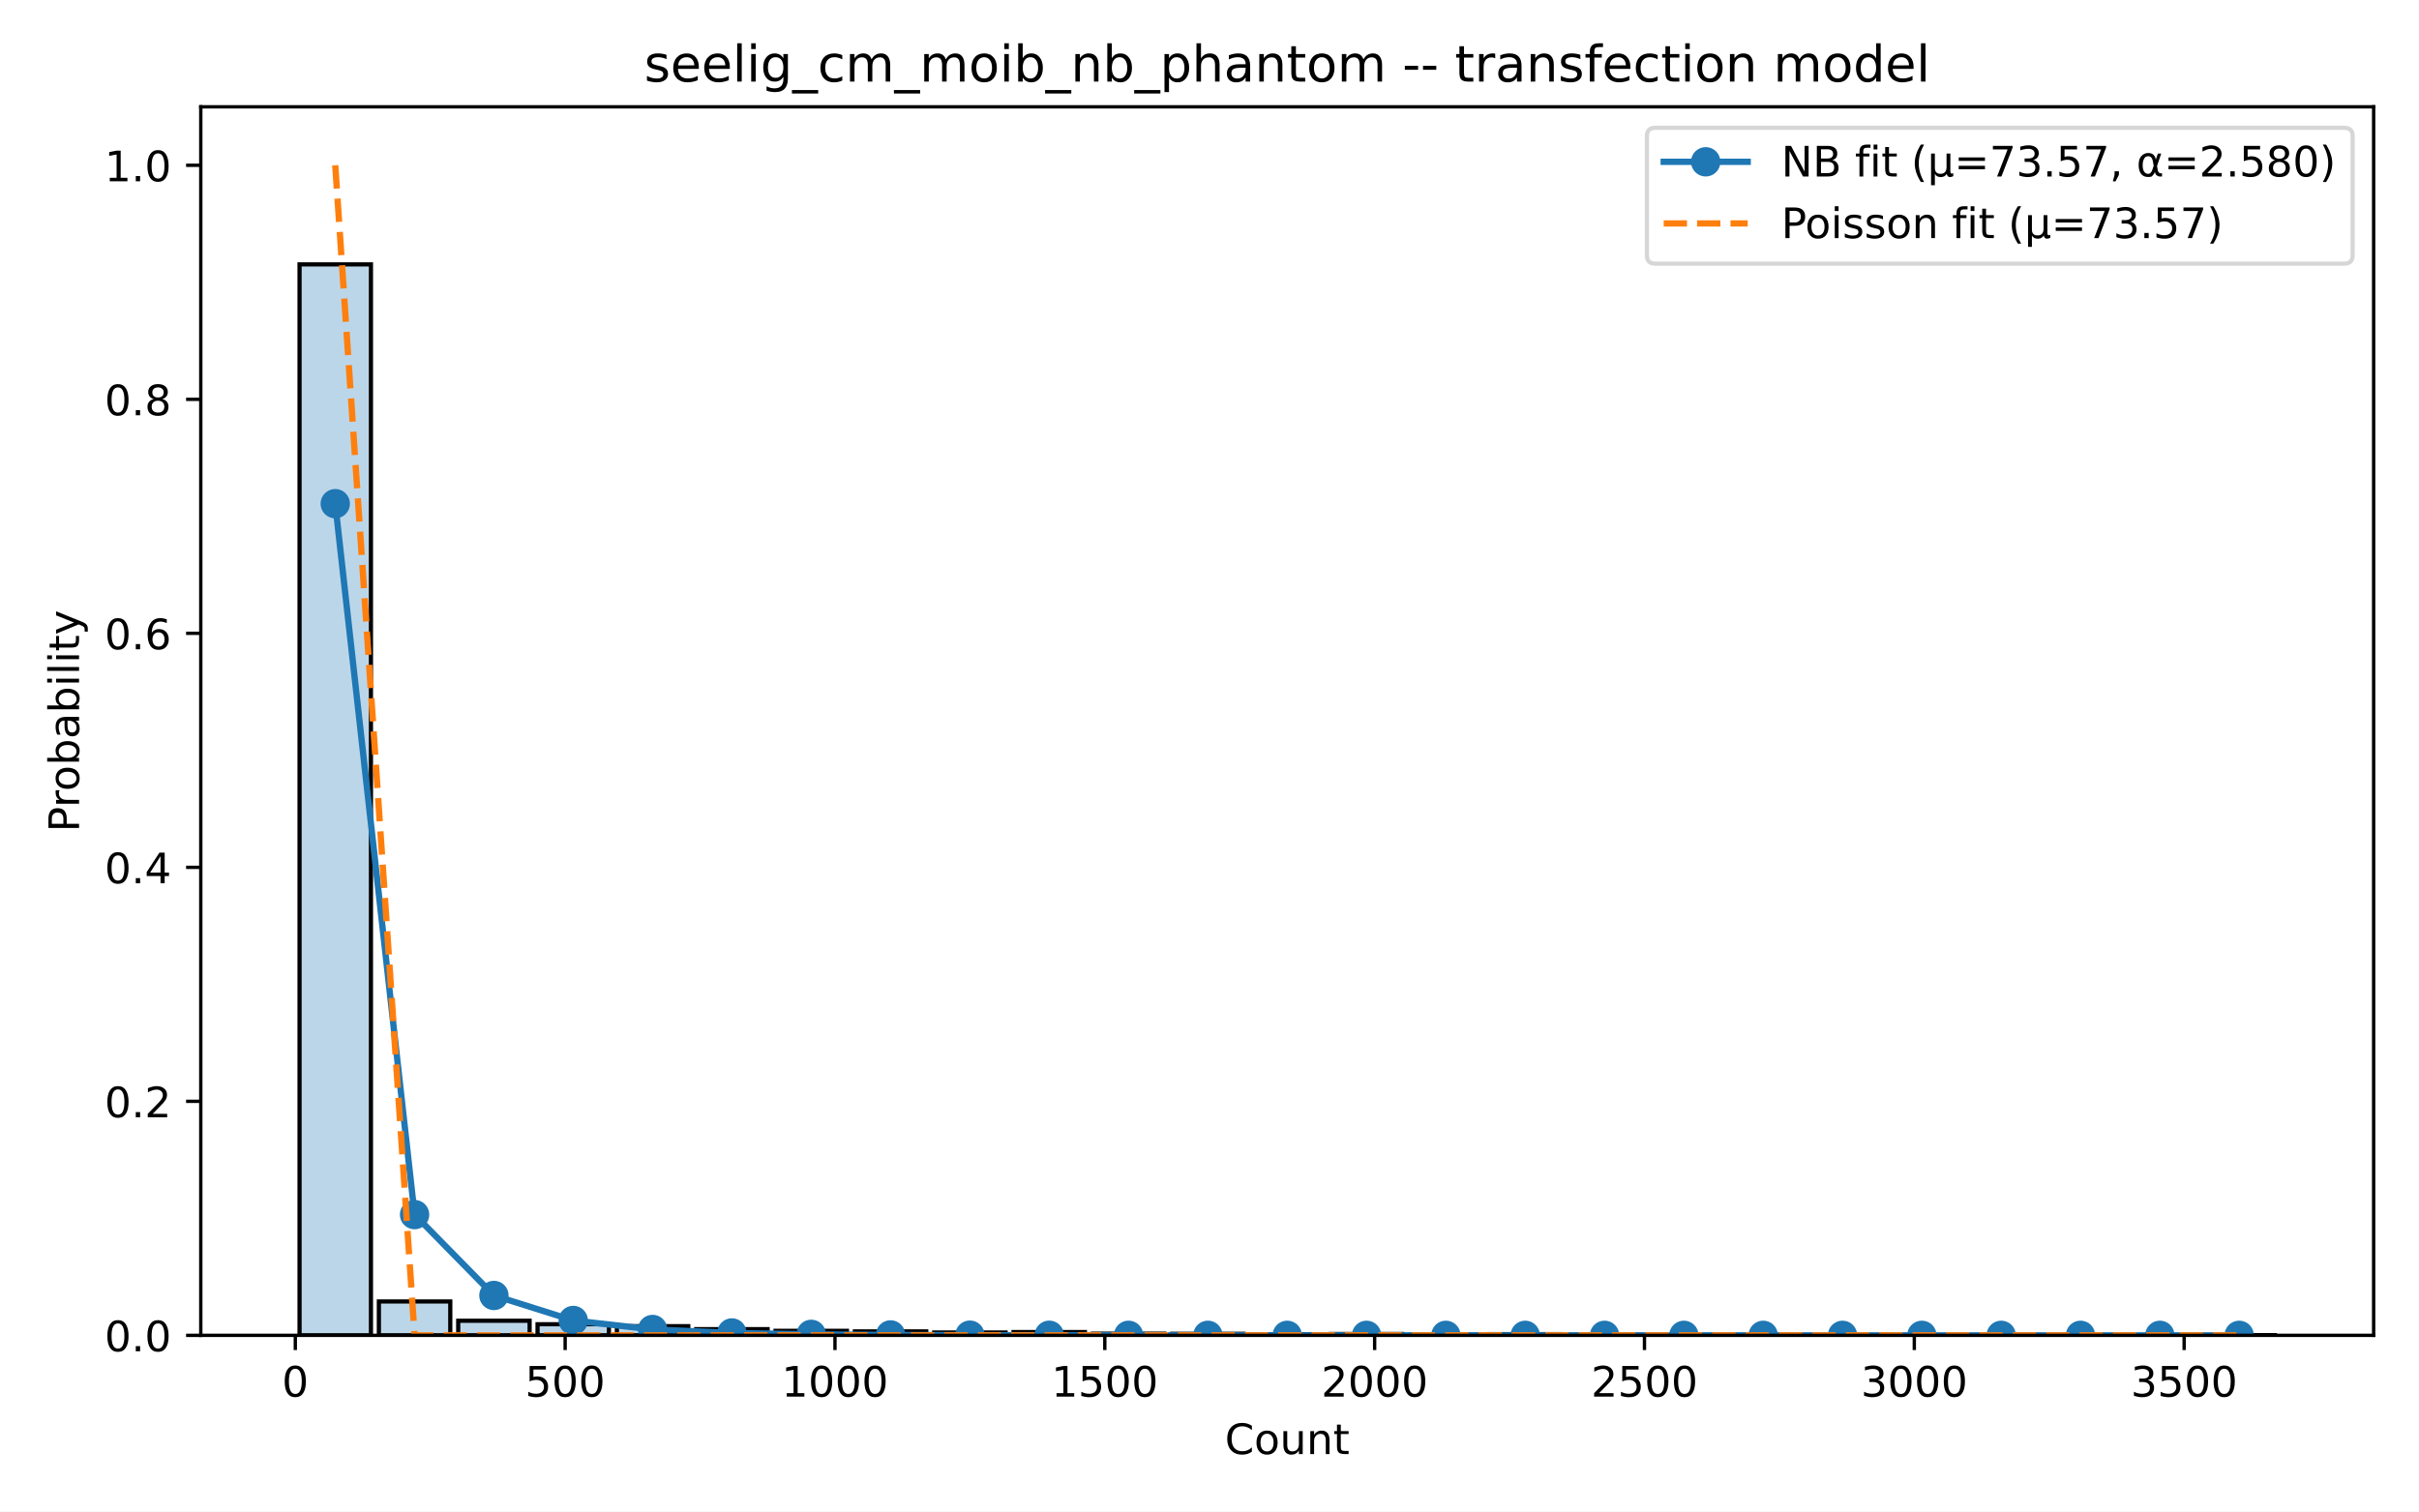
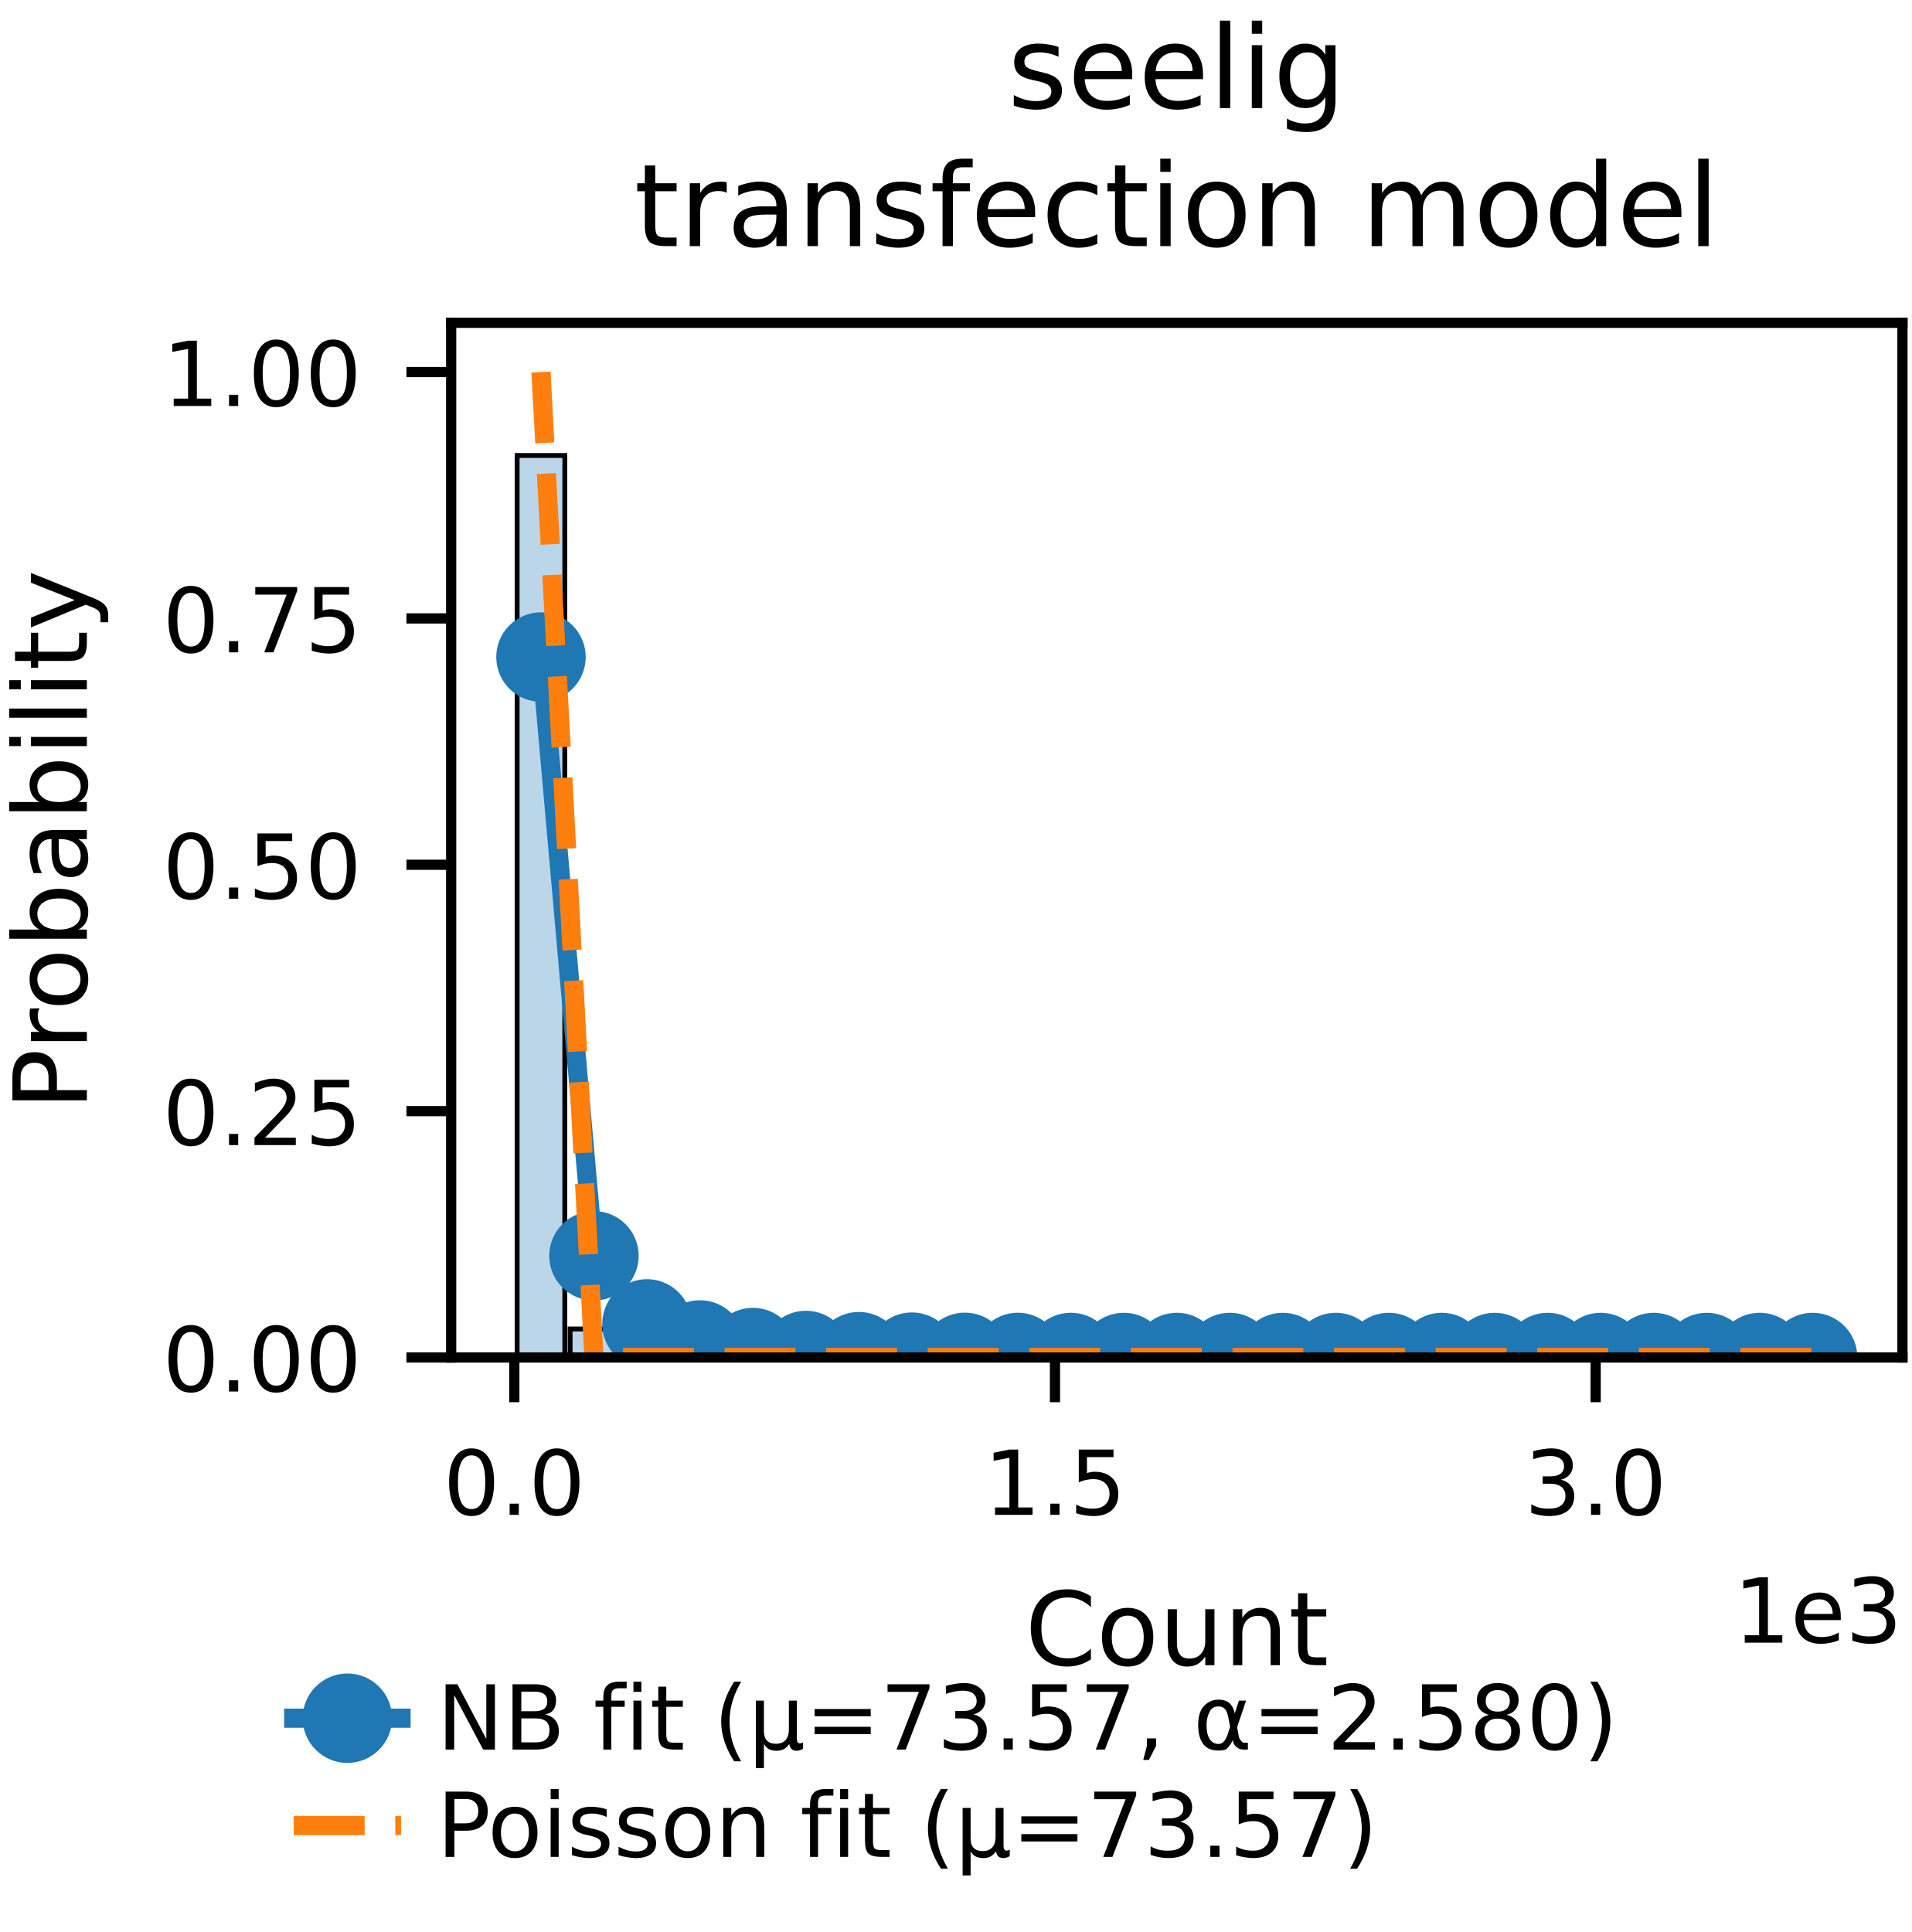
- <svg xmlns="http://www.w3.org/2000/svg" xmlns:xlink="http://www.w3.org/1999/xlink" width="576pt" height="360pt" viewBox="0 0 576 360" version="1.1">
+ <svg xmlns="http://www.w3.org/2000/svg" xmlns:xlink="http://www.w3.org/1999/xlink" width="149.6pt" height="151.2pt" viewBox="0 0 149.6 151.2" version="1.1">
  <defs>
    <style type="text/css">*{stroke-linejoin: round; stroke-linecap: butt}</style>
  </defs>
  <g id="figure_1">
    <g id="patch_1">
-       <path d="M 0 360  L 576 360  L 576 0  L 0 0  z " style="fill: #ffffff" />
+       <path d="M 0 151.2  L 149.6 151.2  L 149.6 0  L 0 0  z " style="fill: #ffffff" />
    </g>
    <g id="axes_1">
      <g id="patch_2">
-         <path d="M 47.81 318.04  L 565.2 318.04  L 565.2 25.44  L 47.81 25.44  z " style="fill: #ffffff" />
+         <path d="M 35.307 106.239  L 148.88 106.239  L 148.88 25.262  L 35.307 25.262  z " style="fill: #ffffff" />
      </g>
      <g id="patch_3">
-         <path d="M 71.328 318.04  L 88.328 318.04  L 88.328 62.964  L 71.328 62.964  z " clip-path="url(#p1d609564a1)" style="fill: #1f77b4; fill-opacity: 0.3; stroke: #000000; stroke-linejoin: miter" />
+         <path d="M 40.469 106.239  L 44.201 106.239  L 44.201 35.647  L 40.469 35.647  z " clip-path="url(#pba908df8fd)" style="fill: #1f77b4; fill-opacity: 0.3; stroke: #000000; stroke-width: 0.381; stroke-linejoin: miter" />
      </g>
      <g id="patch_4">
-         <path d="M 90.217 318.04  L 107.218 318.04  L 107.218 309.979  L 90.217 309.979  z " clip-path="url(#p1d609564a1)" style="fill: #1f77b4; fill-opacity: 0.3; stroke: #000000; stroke-linejoin: miter" />
+         <path d="M 44.616 106.239  L 48.347 106.239  L 48.347 104.008  L 44.616 104.008  z " clip-path="url(#pba908df8fd)" style="fill: #1f77b4; fill-opacity: 0.3; stroke: #000000; stroke-width: 0.381; stroke-linejoin: miter" />
      </g>
      <g id="patch_5">
-         <path d="M 109.107 318.04  L 126.108 318.04  L 126.108 314.562  L 109.107 314.562  z " clip-path="url(#p1d609564a1)" style="fill: #1f77b4; fill-opacity: 0.3; stroke: #000000; stroke-linejoin: miter" />
+         <path d="M 48.762 106.239  L 52.494 106.239  L 52.494 105.276  L 48.762 105.276  z " clip-path="url(#pba908df8fd)" style="fill: #1f77b4; fill-opacity: 0.3; stroke: #000000; stroke-width: 0.381; stroke-linejoin: miter" />
      </g>
      <g id="patch_6">
-         <path d="M 127.997 318.04  L 144.998 318.04  L 144.998 315.398  L 127.997 315.398  z " clip-path="url(#p1d609564a1)" style="fill: #1f77b4; fill-opacity: 0.3; stroke: #000000; stroke-linejoin: miter" />
+         <path d="M 52.909 106.239  L 56.64 106.239  L 56.64 105.508  L 52.909 105.508  z " clip-path="url(#pba908df8fd)" style="fill: #1f77b4; fill-opacity: 0.3; stroke: #000000; stroke-width: 0.381; stroke-linejoin: miter" />
      </g>
      <g id="patch_7">
-         <path d="M 146.887 318.04  L 163.887 318.04  L 163.887 315.856  L 146.887 315.856  z " clip-path="url(#p1d609564a1)" style="fill: #1f77b4; fill-opacity: 0.3; stroke: #000000; stroke-linejoin: miter" />
+         <path d="M 57.055 106.239  L 60.787 106.239  L 60.787 105.635  L 57.055 105.635  z " clip-path="url(#pba908df8fd)" style="fill: #1f77b4; fill-opacity: 0.3; stroke: #000000; stroke-width: 0.381; stroke-linejoin: miter" />
      </g>
      <g id="patch_8">
-         <path d="M 165.776 318.04  L 182.777 318.04  L 182.777 316.557  L 165.776 316.557  z " clip-path="url(#p1d609564a1)" style="fill: #1f77b4; fill-opacity: 0.3; stroke: #000000; stroke-linejoin: miter" />
+         <path d="M 61.202 106.239  L 64.934 106.239  L 64.934 105.829  L 61.202 105.829  z " clip-path="url(#pba908df8fd)" style="fill: #1f77b4; fill-opacity: 0.3; stroke: #000000; stroke-width: 0.381; stroke-linejoin: miter" />
      </g>
      <g id="patch_9">
-         <path d="M 184.666 318.04  L 201.667 318.04  L 201.667 316.962  L 184.666 316.962  z " clip-path="url(#p1d609564a1)" style="fill: #1f77b4; fill-opacity: 0.3; stroke: #000000; stroke-linejoin: miter" />
+         <path d="M 65.348 106.239  L 69.08 106.239  L 69.08 105.94  L 65.348 105.94  z " clip-path="url(#pba908df8fd)" style="fill: #1f77b4; fill-opacity: 0.3; stroke: #000000; stroke-width: 0.381; stroke-linejoin: miter" />
      </g>
      <g id="patch_10">
-         <path d="M 203.556 318.04  L 220.557 318.04  L 220.557 317.096  L 203.556 317.096  z " clip-path="url(#p1d609564a1)" style="fill: #1f77b4; fill-opacity: 0.3; stroke: #000000; stroke-linejoin: miter" />
+         <path d="M 69.495 106.239  L 73.227 106.239  L 73.227 105.978  L 69.495 105.978  z " clip-path="url(#pba908df8fd)" style="fill: #1f77b4; fill-opacity: 0.3; stroke: #000000; stroke-width: 0.381; stroke-linejoin: miter" />
      </g>
      <g id="patch_11">
-         <path d="M 222.446 318.04  L 239.446 318.04  L 239.446 317.366  L 222.446 317.366  z " clip-path="url(#p1d609564a1)" style="fill: #1f77b4; fill-opacity: 0.3; stroke: #000000; stroke-linejoin: miter" />
+         <path d="M 73.641 106.239  L 77.373 106.239  L 77.373 106.052  L 73.641 106.052  z " clip-path="url(#pba908df8fd)" style="fill: #1f77b4; fill-opacity: 0.3; stroke: #000000; stroke-width: 0.381; stroke-linejoin: miter" />
      </g>
      <g id="patch_12">
-         <path d="M 241.335 318.04  L 258.336 318.04  L 258.336 317.258  L 241.335 317.258  z " clip-path="url(#p1d609564a1)" style="fill: #1f77b4; fill-opacity: 0.3; stroke: #000000; stroke-linejoin: miter" />
+         <path d="M 77.788 106.239  L 81.52 106.239  L 81.52 106.023  L 77.788 106.023  z " clip-path="url(#pba908df8fd)" style="fill: #1f77b4; fill-opacity: 0.3; stroke: #000000; stroke-width: 0.381; stroke-linejoin: miter" />
      </g>
      <g id="patch_13">
-         <path d="M 260.225 318.04  L 277.226 318.04  L 277.226 317.636  L 260.225 317.636  z " clip-path="url(#p1d609564a1)" style="fill: #1f77b4; fill-opacity: 0.3; stroke: #000000; stroke-linejoin: miter" />
+         <path d="M 81.934 106.239  L 85.666 106.239  L 85.666 106.127  L 81.934 106.127  z " clip-path="url(#pba908df8fd)" style="fill: #1f77b4; fill-opacity: 0.3; stroke: #000000; stroke-width: 0.381; stroke-linejoin: miter" />
      </g>
      <g id="patch_14">
-         <path d="M 279.115 318.04  L 296.116 318.04  L 296.116 317.663  L 279.115 317.663  z " clip-path="url(#p1d609564a1)" style="fill: #1f77b4; fill-opacity: 0.3; stroke: #000000; stroke-linejoin: miter" />
+         <path d="M 86.081 106.239  L 89.813 106.239  L 89.813 106.134  L 86.081 106.134  z " clip-path="url(#pba908df8fd)" style="fill: #1f77b4; fill-opacity: 0.3; stroke: #000000; stroke-width: 0.381; stroke-linejoin: miter" />
      </g>
      <g id="patch_15">
-         <path d="M 298.005 318.04  L 315.005 318.04  L 315.005 317.797  L 298.005 317.797  z " clip-path="url(#p1d609564a1)" style="fill: #1f77b4; fill-opacity: 0.3; stroke: #000000; stroke-linejoin: miter" />
+         <path d="M 90.227 106.239  L 93.959 106.239  L 93.959 106.172  L 90.227 106.172  z " clip-path="url(#pba908df8fd)" style="fill: #1f77b4; fill-opacity: 0.3; stroke: #000000; stroke-width: 0.381; stroke-linejoin: miter" />
      </g>
      <g id="patch_16">
-         <path d="M 316.894 318.04  L 333.895 318.04  L 333.895 317.716  L 316.894 317.716  z " clip-path="url(#p1d609564a1)" style="fill: #1f77b4; fill-opacity: 0.3; stroke: #000000; stroke-linejoin: miter" />
+         <path d="M 94.374 106.239  L 98.106 106.239  L 98.106 106.149  L 94.374 106.149  z " clip-path="url(#pba908df8fd)" style="fill: #1f77b4; fill-opacity: 0.3; stroke: #000000; stroke-width: 0.381; stroke-linejoin: miter" />
      </g>
      <g id="patch_17">
-         <path d="M 335.784 318.04  L 352.785 318.04  L 352.785 317.878  L 335.784 317.878  z " clip-path="url(#p1d609564a1)" style="fill: #1f77b4; fill-opacity: 0.3; stroke: #000000; stroke-linejoin: miter" />
+         <path d="M 98.52 106.239  L 102.252 106.239  L 102.252 106.194  L 98.52 106.194  z " clip-path="url(#pba908df8fd)" style="fill: #1f77b4; fill-opacity: 0.3; stroke: #000000; stroke-width: 0.381; stroke-linejoin: miter" />
      </g>
      <g id="patch_18">
-         <path d="M 354.674 318.04  L 371.675 318.04  L 371.675 317.743  L 354.674 317.743  z " clip-path="url(#p1d609564a1)" style="fill: #1f77b4; fill-opacity: 0.3; stroke: #000000; stroke-linejoin: miter" />
+         <path d="M 102.667 106.239  L 106.399 106.239  L 106.399 106.157  L 102.667 106.157  z " clip-path="url(#pba908df8fd)" style="fill: #1f77b4; fill-opacity: 0.3; stroke: #000000; stroke-width: 0.381; stroke-linejoin: miter" />
      </g>
      <g id="patch_19">
-         <path d="M 373.564 318.04  L 390.564 318.04  L 390.564 317.905  L 373.564 317.905  z " clip-path="url(#p1d609564a1)" style="fill: #1f77b4; fill-opacity: 0.3; stroke: #000000; stroke-linejoin: miter" />
+         <path d="M 106.813 106.239  L 110.545 106.239  L 110.545 106.202  L 106.813 106.202  z " clip-path="url(#pba908df8fd)" style="fill: #1f77b4; fill-opacity: 0.3; stroke: #000000; stroke-width: 0.381; stroke-linejoin: miter" />
      </g>
      <g id="patch_20">
-         <path d="M 392.453 318.04  L 409.454 318.04  L 409.454 317.959  L 392.453 317.959  z " clip-path="url(#p1d609564a1)" style="fill: #1f77b4; fill-opacity: 0.3; stroke: #000000; stroke-linejoin: miter" />
+         <path d="M 110.96 106.239  L 114.692 106.239  L 114.692 106.217  L 110.96 106.217  z " clip-path="url(#pba908df8fd)" style="fill: #1f77b4; fill-opacity: 0.3; stroke: #000000; stroke-width: 0.381; stroke-linejoin: miter" />
      </g>
      <g id="patch_21">
-         <path d="M 411.343 318.04  L 428.344 318.04  L 428.344 317.959  L 411.343 317.959  z " clip-path="url(#p1d609564a1)" style="fill: #1f77b4; fill-opacity: 0.3; stroke: #000000; stroke-linejoin: miter" />
+         <path d="M 115.107 106.239  L 118.838 106.239  L 118.838 106.217  L 115.107 106.217  z " clip-path="url(#pba908df8fd)" style="fill: #1f77b4; fill-opacity: 0.3; stroke: #000000; stroke-width: 0.381; stroke-linejoin: miter" />
      </g>
      <g id="patch_22">
-         <path d="M 430.233 318.04  L 447.234 318.04  L 447.234 317.986  L 430.233 317.986  z " clip-path="url(#p1d609564a1)" style="fill: #1f77b4; fill-opacity: 0.3; stroke: #000000; stroke-linejoin: miter" />
+         <path d="M 119.253 106.239  L 122.985 106.239  L 122.985 106.224  L 119.253 106.224  z " clip-path="url(#pba908df8fd)" style="fill: #1f77b4; fill-opacity: 0.3; stroke: #000000; stroke-width: 0.381; stroke-linejoin: miter" />
      </g>
      <g id="patch_23">
-         <path d="M 449.123 318.04  L 466.123 318.04  L 466.123 318.013  L 449.123 318.013  z " clip-path="url(#p1d609564a1)" style="fill: #1f77b4; fill-opacity: 0.3; stroke: #000000; stroke-linejoin: miter" />
+         <path d="M 123.4 106.239  L 127.131 106.239  L 127.131 106.231  L 123.4 106.231  z " clip-path="url(#pba908df8fd)" style="fill: #1f77b4; fill-opacity: 0.3; stroke: #000000; stroke-width: 0.381; stroke-linejoin: miter" />
      </g>
      <g id="patch_24">
-         <path d="M 468.012 318.04  L 485.013 318.04  L 485.013 318.013  L 468.012 318.013  z " clip-path="url(#p1d609564a1)" style="fill: #1f77b4; fill-opacity: 0.3; stroke: #000000; stroke-linejoin: miter" />
+         <path d="M 127.546 106.239  L 131.278 106.239  L 131.278 106.231  L 127.546 106.231  z " clip-path="url(#pba908df8fd)" style="fill: #1f77b4; fill-opacity: 0.3; stroke: #000000; stroke-width: 0.381; stroke-linejoin: miter" />
      </g>
      <g id="patch_25">
-         <path d="M 486.902 318.04  L 503.903 318.04  L 503.903 318.04  L 486.902 318.04  z " clip-path="url(#p1d609564a1)" style="fill: #1f77b4; fill-opacity: 0.3; stroke: #000000; stroke-linejoin: miter" />
+         <path d="M 131.693 106.239  L 135.425 106.239  L 135.425 106.239  L 131.693 106.239  z " clip-path="url(#pba908df8fd)" style="fill: #1f77b4; fill-opacity: 0.3; stroke: #000000; stroke-width: 0.381; stroke-linejoin: miter" />
      </g>
      <g id="patch_26">
-         <path d="M 505.792 318.04  L 522.793 318.04  L 522.793 318.04  L 505.792 318.04  z " clip-path="url(#p1d609564a1)" style="fill: #1f77b4; fill-opacity: 0.3; stroke: #000000; stroke-linejoin: miter" />
+         <path d="M 135.839 106.239  L 139.571 106.239  L 139.571 106.239  L 135.839 106.239  z " clip-path="url(#pba908df8fd)" style="fill: #1f77b4; fill-opacity: 0.3; stroke: #000000; stroke-width: 0.381; stroke-linejoin: miter" />
      </g>
      <g id="patch_27">
-         <path d="M 524.682 318.04  L 541.682 318.04  L 541.682 317.986  L 524.682 317.986  z " clip-path="url(#p1d609564a1)" style="fill: #1f77b4; fill-opacity: 0.3; stroke: #000000; stroke-linejoin: miter" />
+         <path d="M 139.986 106.239  L 143.718 106.239  L 143.718 106.224  L 139.986 106.224  z " clip-path="url(#pba908df8fd)" style="fill: #1f77b4; fill-opacity: 0.3; stroke: #000000; stroke-width: 0.381; stroke-linejoin: miter" />
      </g>
      <g id="matplotlib.axis_1">
        <g id="xtick_1">
          <g id="line2d_1">
            <defs>
-               <path id="mfca5e90a96" d="M 0 0  L 0 3.5  " style="stroke: #000000; stroke-width: 0.8" />
+               <path id="m1772bbcff4" d="M 0 0  L 0 3.5  " style="stroke: #000000; stroke-width: 0.8" />
            </defs>
            <g>
-               <use xlink:href="#mfca5e90a96" x="70.319" y="318.04" style="stroke: #000000; stroke-width: 0.8" />
+               <use xlink:href="#m1772bbcff4" x="40.248" y="106.239" style="stroke: #000000; stroke-width: 0.8" />
            </g>
          </g>
          <g id="text_1">
-             <text style="font-size: 10px; font-family: 'DejaVu Sans', 'Bitstream Vera Sans', 'Computer Modern Sans Serif', 'Lucida Grande', 'Verdana', 'Geneva', 'Lucid', 'Arial', 'Helvetica', 'Avant Garde', sans-serif; text-anchor: middle" x="70.319" y="332.638" transform="rotate(-0 70.31899 332.6384)">0</text>
+             <text style="font-size: 7px; font-family: 'DejaVu Sans', 'Bitstream Vera Sans', 'Computer Modern Sans Serif', 'Lucida Grande', 'Verdana', 'Geneva', 'Lucid', 'Arial', 'Helvetica', 'Avant Garde', sans-serif; text-anchor: middle" x="40.248" y="118.557" transform="rotate(-0 40.24756 118.5573)">0.0</text>
          </g>
        </g>
        <g id="xtick_2">
          <g id="line2d_2">
            <g>
-               <use xlink:href="#mfca5e90a96" x="134.57" y="318.04" style="stroke: #000000; stroke-width: 0.8" />
+               <use xlink:href="#m1772bbcff4" x="82.559" y="106.239" style="stroke: #000000; stroke-width: 0.8" />
            </g>
          </g>
          <g id="text_2">
-             <text style="font-size: 10px; font-family: 'DejaVu Sans', 'Bitstream Vera Sans', 'Computer Modern Sans Serif', 'Lucida Grande', 'Verdana', 'Geneva', 'Lucid', 'Arial', 'Helvetica', 'Avant Garde', sans-serif; text-anchor: middle" x="134.57" y="332.638" transform="rotate(-0 134.5698 332.6384)">500</text>
+             <text style="font-size: 7px; font-family: 'DejaVu Sans', 'Bitstream Vera Sans', 'Computer Modern Sans Serif', 'Lucida Grande', 'Verdana', 'Geneva', 'Lucid', 'Arial', 'Helvetica', 'Avant Garde', sans-serif; text-anchor: middle" x="82.559" y="118.557" transform="rotate(-0 82.55908 118.5573)">1.5</text>
          </g>
        </g>
        <g id="xtick_3">
          <g id="line2d_3">
            <g>
-               <use xlink:href="#mfca5e90a96" x="198.821" y="318.04" style="stroke: #000000; stroke-width: 0.8" />
+               <use xlink:href="#m1772bbcff4" x="124.871" y="106.239" style="stroke: #000000; stroke-width: 0.8" />
            </g>
          </g>
          <g id="text_3">
-             <text style="font-size: 10px; font-family: 'DejaVu Sans', 'Bitstream Vera Sans', 'Computer Modern Sans Serif', 'Lucida Grande', 'Verdana', 'Geneva', 'Lucid', 'Arial', 'Helvetica', 'Avant Garde', sans-serif; text-anchor: middle" x="198.821" y="332.638" transform="rotate(-0 198.8206 332.6384)">1000</text>
-           </g>
-         </g>
-         <g id="xtick_4">
-           <g id="line2d_4">
-             <g>
-               <use xlink:href="#mfca5e90a96" x="263.071" y="318.04" style="stroke: #000000; stroke-width: 0.8" />
-             </g>
-           </g>
-           <g id="text_4">
-             <text style="font-size: 10px; font-family: 'DejaVu Sans', 'Bitstream Vera Sans', 'Computer Modern Sans Serif', 'Lucida Grande', 'Verdana', 'Geneva', 'Lucid', 'Arial', 'Helvetica', 'Avant Garde', sans-serif; text-anchor: middle" x="263.071" y="332.638" transform="rotate(-0 263.0714 332.6384)">1500</text>
-           </g>
-         </g>
-         <g id="xtick_5">
-           <g id="line2d_5">
-             <g>
-               <use xlink:href="#mfca5e90a96" x="327.322" y="318.04" style="stroke: #000000; stroke-width: 0.8" />
-             </g>
-           </g>
-           <g id="text_5">
-             <text style="font-size: 10px; font-family: 'DejaVu Sans', 'Bitstream Vera Sans', 'Computer Modern Sans Serif', 'Lucida Grande', 'Verdana', 'Geneva', 'Lucid', 'Arial', 'Helvetica', 'Avant Garde', sans-serif; text-anchor: middle" x="327.322" y="332.638" transform="rotate(-0 327.3223 332.6384)">2000</text>
-           </g>
-         </g>
-         <g id="xtick_6">
-           <g id="line2d_6">
-             <g>
-               <use xlink:href="#mfca5e90a96" x="391.573" y="318.04" style="stroke: #000000; stroke-width: 0.8" />
-             </g>
-           </g>
-           <g id="text_6">
-             <text style="font-size: 10px; font-family: 'DejaVu Sans', 'Bitstream Vera Sans', 'Computer Modern Sans Serif', 'Lucida Grande', 'Verdana', 'Geneva', 'Lucid', 'Arial', 'Helvetica', 'Avant Garde', sans-serif; text-anchor: middle" x="391.573" y="332.638" transform="rotate(-0 391.5731 332.6384)">2500</text>
-           </g>
-         </g>
-         <g id="xtick_7">
-           <g id="line2d_7">
-             <g>
-               <use xlink:href="#mfca5e90a96" x="455.824" y="318.04" style="stroke: #000000; stroke-width: 0.8" />
-             </g>
-           </g>
-           <g id="text_7">
-             <text style="font-size: 10px; font-family: 'DejaVu Sans', 'Bitstream Vera Sans', 'Computer Modern Sans Serif', 'Lucida Grande', 'Verdana', 'Geneva', 'Lucid', 'Arial', 'Helvetica', 'Avant Garde', sans-serif; text-anchor: middle" x="455.824" y="332.638" transform="rotate(-0 455.8239 332.6384)">3000</text>
-           </g>
-         </g>
-         <g id="xtick_8">
-           <g id="line2d_8">
-             <g>
-               <use xlink:href="#mfca5e90a96" x="520.075" y="318.04" style="stroke: #000000; stroke-width: 0.8" />
-             </g>
-           </g>
-           <g id="text_8">
-             <text style="font-size: 10px; font-family: 'DejaVu Sans', 'Bitstream Vera Sans', 'Computer Modern Sans Serif', 'Lucida Grande', 'Verdana', 'Geneva', 'Lucid', 'Arial', 'Helvetica', 'Avant Garde', sans-serif; text-anchor: middle" x="520.075" y="332.638" transform="rotate(-0 520.0747 332.6384)">3500</text>
-           </g>
-         </g>
-         <g id="text_9">
-           <text style="font-size: 10px; font-family: 'DejaVu Sans', 'Bitstream Vera Sans', 'Computer Modern Sans Serif', 'Lucida Grande', 'Verdana', 'Geneva', 'Lucid', 'Arial', 'Helvetica', 'Avant Garde', sans-serif; text-anchor: middle" x="306.505" y="346.317" transform="rotate(-0 306.505 346.3166)">Count</text>
+             <text style="font-size: 7px; font-family: 'DejaVu Sans', 'Bitstream Vera Sans', 'Computer Modern Sans Serif', 'Lucida Grande', 'Verdana', 'Geneva', 'Lucid', 'Arial', 'Helvetica', 'Avant Garde', sans-serif; text-anchor: middle" x="124.871" y="118.557" transform="rotate(-0 124.8706 118.5573)">3.0</text>
+           </g>
+         </g>
+         <g id="text_4">
+           <text style="font-size: 8px; font-family: 'DejaVu Sans', 'Bitstream Vera Sans', 'Computer Modern Sans Serif', 'Lucida Grande', 'Verdana', 'Geneva', 'Lucid', 'Arial', 'Helvetica', 'Avant Garde', sans-serif; text-anchor: middle" x="92.093" y="130.317" transform="rotate(-0 92.09328 130.317)">Count</text>
+         </g>
+         <g id="text_5">
+           <text style="font-size: 7px; font-family: 'DejaVu Sans', 'Bitstream Vera Sans', 'Computer Modern Sans Serif', 'Lucida Grande', 'Verdana', 'Geneva', 'Lucid', 'Arial', 'Helvetica', 'Avant Garde', sans-serif; text-anchor: end" x="148.88" y="128.557" transform="rotate(-0 148.88 128.5573)">1e3</text>
        </g>
      </g>
      <g id="matplotlib.axis_2">
        <g id="ytick_1">
-           <g id="line2d_9">
+           <g id="line2d_4">
            <defs>
-               <path id="m70068874e0" d="M 0 0  L -3.5 0  " style="stroke: #000000; stroke-width: 0.8" />
+               <path id="mcb11cdce85" d="M 0 0  L -3.5 0  " style="stroke: #000000; stroke-width: 0.8" />
            </defs>
            <g>
-               <use xlink:href="#m70068874e0" x="47.81" y="318.04" style="stroke: #000000; stroke-width: 0.8" />
+               <use xlink:href="#mcb11cdce85" x="35.307" y="106.239" style="stroke: #000000; stroke-width: 0.8" />
+             </g>
+           </g>
+           <g id="text_6">
+             <text style="font-size: 7px; font-family: 'DejaVu Sans', 'Bitstream Vera Sans', 'Computer Modern Sans Serif', 'Lucida Grande', 'Verdana', 'Geneva', 'Lucid', 'Arial', 'Helvetica', 'Avant Garde', sans-serif; text-anchor: end" x="28.307" y="108.898" transform="rotate(-0 28.30656 108.8981)">0.00</text>
+           </g>
+         </g>
+         <g id="ytick_2">
+           <g id="line2d_5">
+             <g>
+               <use xlink:href="#mcb11cdce85" x="35.307" y="86.959" style="stroke: #000000; stroke-width: 0.8" />
+             </g>
+           </g>
+           <g id="text_7">
+             <text style="font-size: 7px; font-family: 'DejaVu Sans', 'Bitstream Vera Sans', 'Computer Modern Sans Serif', 'Lucida Grande', 'Verdana', 'Geneva', 'Lucid', 'Arial', 'Helvetica', 'Avant Garde', sans-serif; text-anchor: end" x="28.307" y="89.618" transform="rotate(-0 28.30656 89.61785)">0.25</text>
+           </g>
+         </g>
+         <g id="ytick_3">
+           <g id="line2d_6">
+             <g>
+               <use xlink:href="#mcb11cdce85" x="35.307" y="67.678" style="stroke: #000000; stroke-width: 0.8" />
+             </g>
+           </g>
+           <g id="text_8">
+             <text style="font-size: 7px; font-family: 'DejaVu Sans', 'Bitstream Vera Sans', 'Computer Modern Sans Serif', 'Lucida Grande', 'Verdana', 'Geneva', 'Lucid', 'Arial', 'Helvetica', 'Avant Garde', sans-serif; text-anchor: end" x="28.307" y="70.338" transform="rotate(-0 28.30656 70.33762)">0.50</text>
+           </g>
+         </g>
+         <g id="ytick_4">
+           <g id="line2d_7">
+             <g>
+               <use xlink:href="#mcb11cdce85" x="35.307" y="48.398" style="stroke: #000000; stroke-width: 0.8" />
+             </g>
+           </g>
+           <g id="text_9">
+             <text style="font-size: 7px; font-family: 'DejaVu Sans', 'Bitstream Vera Sans', 'Computer Modern Sans Serif', 'Lucida Grande', 'Verdana', 'Geneva', 'Lucid', 'Arial', 'Helvetica', 'Avant Garde', sans-serif; text-anchor: end" x="28.307" y="51.057" transform="rotate(-0 28.30656 51.05739)">0.75</text>
+           </g>
+         </g>
+         <g id="ytick_5">
+           <g id="line2d_8">
+             <g>
+               <use xlink:href="#mcb11cdce85" x="35.307" y="29.118" style="stroke: #000000; stroke-width: 0.8" />
            </g>
          </g>
          <g id="text_10">
-             <text style="font-size: 10px; font-family: 'DejaVu Sans', 'Bitstream Vera Sans', 'Computer Modern Sans Serif', 'Lucida Grande', 'Verdana', 'Geneva', 'Lucid', 'Arial', 'Helvetica', 'Avant Garde', sans-serif; text-anchor: end" x="40.81" y="321.839" transform="rotate(-0 40.81 321.8392)">0.0</text>
-           </g>
-         </g>
-         <g id="ytick_2">
-           <g id="line2d_10">
-             <g>
-               <use xlink:href="#m70068874e0" x="47.81" y="262.307" style="stroke: #000000; stroke-width: 0.8" />
-             </g>
-           </g>
-           <g id="text_11">
-             <text style="font-size: 10px; font-family: 'DejaVu Sans', 'Bitstream Vera Sans', 'Computer Modern Sans Serif', 'Lucida Grande', 'Verdana', 'Geneva', 'Lucid', 'Arial', 'Helvetica', 'Avant Garde', sans-serif; text-anchor: end" x="40.81" y="266.106" transform="rotate(-0 40.81 266.1059)">0.2</text>
-           </g>
-         </g>
-         <g id="ytick_3">
-           <g id="line2d_11">
-             <g>
-               <use xlink:href="#m70068874e0" x="47.81" y="206.573" style="stroke: #000000; stroke-width: 0.8" />
-             </g>
-           </g>
-           <g id="text_12">
-             <text style="font-size: 10px; font-family: 'DejaVu Sans', 'Bitstream Vera Sans', 'Computer Modern Sans Serif', 'Lucida Grande', 'Verdana', 'Geneva', 'Lucid', 'Arial', 'Helvetica', 'Avant Garde', sans-serif; text-anchor: end" x="40.81" y="210.373" transform="rotate(-0 40.81 210.3726)">0.4</text>
-           </g>
-         </g>
-         <g id="ytick_4">
-           <g id="line2d_12">
-             <g>
-               <use xlink:href="#m70068874e0" x="47.81" y="150.84" style="stroke: #000000; stroke-width: 0.8" />
-             </g>
-           </g>
-           <g id="text_13">
-             <text style="font-size: 10px; font-family: 'DejaVu Sans', 'Bitstream Vera Sans', 'Computer Modern Sans Serif', 'Lucida Grande', 'Verdana', 'Geneva', 'Lucid', 'Arial', 'Helvetica', 'Avant Garde', sans-serif; text-anchor: end" x="40.81" y="154.639" transform="rotate(-0 40.81 154.6392)">0.6</text>
-           </g>
-         </g>
-         <g id="ytick_5">
-           <g id="line2d_13">
-             <g>
-               <use xlink:href="#m70068874e0" x="47.81" y="95.107" style="stroke: #000000; stroke-width: 0.8" />
-             </g>
-           </g>
-           <g id="text_14">
-             <text style="font-size: 10px; font-family: 'DejaVu Sans', 'Bitstream Vera Sans', 'Computer Modern Sans Serif', 'Lucida Grande', 'Verdana', 'Geneva', 'Lucid', 'Arial', 'Helvetica', 'Avant Garde', sans-serif; text-anchor: end" x="40.81" y="98.906" transform="rotate(-0 40.81 98.90588)">0.8</text>
-           </g>
-         </g>
-         <g id="ytick_6">
-           <g id="line2d_14">
-             <g>
-               <use xlink:href="#m70068874e0" x="47.81" y="39.373" style="stroke: #000000; stroke-width: 0.8" />
-             </g>
-           </g>
-           <g id="text_15">
-             <text style="font-size: 10px; font-family: 'DejaVu Sans', 'Bitstream Vera Sans', 'Computer Modern Sans Serif', 'Lucida Grande', 'Verdana', 'Geneva', 'Lucid', 'Arial', 'Helvetica', 'Avant Garde', sans-serif; text-anchor: end" x="40.81" y="43.173" transform="rotate(-0 40.81 43.17255)">1.0</text>
-           </g>
-         </g>
-         <g id="text_16">
-           <text style="font-size: 10px; font-family: 'DejaVu Sans', 'Bitstream Vera Sans', 'Computer Modern Sans Serif', 'Lucida Grande', 'Verdana', 'Geneva', 'Lucid', 'Arial', 'Helvetica', 'Avant Garde', sans-serif; text-anchor: middle" x="18.827" y="171.74" transform="rotate(-90 18.82719 171.74)">Probability</text>
-         </g>
-       </g>
-       <g id="line2d_15">
-         <path d="M 79.828 119.963  L 98.718 289.284  L 117.608 308.542  L 136.497 314.496  L 155.387 316.642  L 174.277 317.47  L 193.167 317.803  L 212.056 317.94  L 230.946 317.997  L 249.836 318.021  L 268.726 318.032  L 287.615 318.036  L 306.505 318.038  L 325.395 318.039  L 344.284 318.04  L 363.174 318.04  L 382.064 318.04  L 400.954 318.04  L 419.843 318.04  L 438.733 318.04  L 457.623 318.04  L 476.513 318.04  L 495.402 318.04  L 514.292 318.04  L 533.182 318.04  " clip-path="url(#p1d609564a1)" style="fill: none; stroke: #1f77b4; stroke-width: 1.5; stroke-linecap: square" />
+             <text style="font-size: 7px; font-family: 'DejaVu Sans', 'Bitstream Vera Sans', 'Computer Modern Sans Serif', 'Lucida Grande', 'Verdana', 'Geneva', 'Lucid', 'Arial', 'Helvetica', 'Avant Garde', sans-serif; text-anchor: end" x="28.307" y="31.777" transform="rotate(-0 28.30656 31.77716)">1.00</text>
+           </g>
+         </g>
+         <g id="text_11">
+           <text style="font-size: 8px; font-family: 'DejaVu Sans', 'Bitstream Vera Sans', 'Computer Modern Sans Serif', 'Lucida Grande', 'Verdana', 'Geneva', 'Lucid', 'Arial', 'Helvetica', 'Avant Garde', sans-serif; text-anchor: middle" x="6.799" y="65.75" transform="rotate(-90 6.79875 65.75042)">Probability</text>
+         </g>
+       </g>
+       <g id="line2d_9">
+         <path d="M 42.335 51.421  L 46.481 98.281  L 50.628 103.61  L 54.775 105.258  L 58.921 105.852  L 63.068 106.081  L 67.214 106.173  L 71.361 106.211  L 75.507 106.227  L 79.654 106.234  L 83.8 106.237  L 87.947 106.238  L 92.093 106.238  L 96.24 106.239  L 100.386 106.239  L 104.533 106.239  L 108.679 106.239  L 112.826 106.239  L 116.972 106.239  L 121.119 106.239  L 125.266 106.239  L 129.412 106.239  L 133.559 106.239  L 137.705 106.239  L 141.852 106.239  " clip-path="url(#pba908df8fd)" style="fill: none; stroke: #1f77b4; stroke-width: 1.5; stroke-linecap: square" />
        <defs>
-           <path id="m4086fa3010" d="M 0 3  C 0.796 3 1.559 2.684 2.121 2.121  C 2.684 1.559 3 0.796 3 0  C 3 -0.796 2.684 -1.559 2.121 -2.121  C 1.559 -2.684 0.796 -3 0 -3  C -0.796 -3 -1.559 -2.684 -2.121 -2.121  C -2.684 -1.559 -3 -0.796 -3 0  C -3 0.796 -2.684 1.559 -2.121 2.121  C -1.559 2.684 -0.796 3 0 3  z " style="stroke: #1f77b4" />
+           <path id="md749d7de47" d="M 0 3  C 0.796 3 1.559 2.684 2.121 2.121  C 2.684 1.559 3 0.796 3 0  C 3 -0.796 2.684 -1.559 2.121 -2.121  C 1.559 -2.684 0.796 -3 0 -3  C -0.796 -3 -1.559 -2.684 -2.121 -2.121  C -2.684 -1.559 -3 -0.796 -3 0  C -3 0.796 -2.684 1.559 -2.121 2.121  C -1.559 2.684 -0.796 3 0 3  z " style="stroke: #1f77b4" />
        </defs>
-         <g clip-path="url(#p1d609564a1)">
-           <use xlink:href="#m4086fa3010" x="79.828" y="119.963" style="fill: #1f77b4; stroke: #1f77b4" />
-           <use xlink:href="#m4086fa3010" x="98.718" y="289.284" style="fill: #1f77b4; stroke: #1f77b4" />
-           <use xlink:href="#m4086fa3010" x="117.608" y="308.542" style="fill: #1f77b4; stroke: #1f77b4" />
-           <use xlink:href="#m4086fa3010" x="136.497" y="314.496" style="fill: #1f77b4; stroke: #1f77b4" />
-           <use xlink:href="#m4086fa3010" x="155.387" y="316.642" style="fill: #1f77b4; stroke: #1f77b4" />
-           <use xlink:href="#m4086fa3010" x="174.277" y="317.47" style="fill: #1f77b4; stroke: #1f77b4" />
-           <use xlink:href="#m4086fa3010" x="193.167" y="317.803" style="fill: #1f77b4; stroke: #1f77b4" />
-           <use xlink:href="#m4086fa3010" x="212.056" y="317.94" style="fill: #1f77b4; stroke: #1f77b4" />
-           <use xlink:href="#m4086fa3010" x="230.946" y="317.997" style="fill: #1f77b4; stroke: #1f77b4" />
-           <use xlink:href="#m4086fa3010" x="249.836" y="318.021" style="fill: #1f77b4; stroke: #1f77b4" />
-           <use xlink:href="#m4086fa3010" x="268.726" y="318.032" style="fill: #1f77b4; stroke: #1f77b4" />
-           <use xlink:href="#m4086fa3010" x="287.615" y="318.036" style="fill: #1f77b4; stroke: #1f77b4" />
-           <use xlink:href="#m4086fa3010" x="306.505" y="318.038" style="fill: #1f77b4; stroke: #1f77b4" />
-           <use xlink:href="#m4086fa3010" x="325.395" y="318.039" style="fill: #1f77b4; stroke: #1f77b4" />
-           <use xlink:href="#m4086fa3010" x="344.284" y="318.04" style="fill: #1f77b4; stroke: #1f77b4" />
-           <use xlink:href="#m4086fa3010" x="363.174" y="318.04" style="fill: #1f77b4; stroke: #1f77b4" />
-           <use xlink:href="#m4086fa3010" x="382.064" y="318.04" style="fill: #1f77b4; stroke: #1f77b4" />
-           <use xlink:href="#m4086fa3010" x="400.954" y="318.04" style="fill: #1f77b4; stroke: #1f77b4" />
-           <use xlink:href="#m4086fa3010" x="419.843" y="318.04" style="fill: #1f77b4; stroke: #1f77b4" />
-           <use xlink:href="#m4086fa3010" x="438.733" y="318.04" style="fill: #1f77b4; stroke: #1f77b4" />
-           <use xlink:href="#m4086fa3010" x="457.623" y="318.04" style="fill: #1f77b4; stroke: #1f77b4" />
-           <use xlink:href="#m4086fa3010" x="476.513" y="318.04" style="fill: #1f77b4; stroke: #1f77b4" />
-           <use xlink:href="#m4086fa3010" x="495.402" y="318.04" style="fill: #1f77b4; stroke: #1f77b4" />
-           <use xlink:href="#m4086fa3010" x="514.292" y="318.04" style="fill: #1f77b4; stroke: #1f77b4" />
-           <use xlink:href="#m4086fa3010" x="533.182" y="318.04" style="fill: #1f77b4; stroke: #1f77b4" />
-         </g>
-       </g>
-       <g id="line2d_16">
-         <path d="M 79.828 39.373  L 98.718 318.04  L 117.608 318.04  L 136.497 318.04  L 155.387 318.04  L 174.277 318.04  L 193.167 318.04  L 212.056 318.04  L 230.946 318.04  L 249.836 318.04  L 268.726 318.04  L 287.615 318.04  L 306.505 318.04  L 325.395 318.04  L 344.284 318.04  L 363.174 318.04  L 382.064 318.04  L 400.954 318.04  L 419.843 318.04  L 438.733 318.04  L 457.623 318.04  L 476.513 318.04  L 495.402 318.04  L 514.292 318.04  L 533.182 318.04  " clip-path="url(#p1d609564a1)" style="fill: none; stroke-dasharray: 5.55,2.4; stroke-dashoffset: 0; stroke: #ff7f0e; stroke-width: 1.5" />
+         <g clip-path="url(#pba908df8fd)">
+           <use xlink:href="#md749d7de47" x="42.335" y="51.421" style="fill: #1f77b4; stroke: #1f77b4" />
+           <use xlink:href="#md749d7de47" x="46.481" y="98.281" style="fill: #1f77b4; stroke: #1f77b4" />
+           <use xlink:href="#md749d7de47" x="50.628" y="103.61" style="fill: #1f77b4; stroke: #1f77b4" />
+           <use xlink:href="#md749d7de47" x="54.775" y="105.258" style="fill: #1f77b4; stroke: #1f77b4" />
+           <use xlink:href="#md749d7de47" x="58.921" y="105.852" style="fill: #1f77b4; stroke: #1f77b4" />
+           <use xlink:href="#md749d7de47" x="63.068" y="106.081" style="fill: #1f77b4; stroke: #1f77b4" />
+           <use xlink:href="#md749d7de47" x="67.214" y="106.173" style="fill: #1f77b4; stroke: #1f77b4" />
+           <use xlink:href="#md749d7de47" x="71.361" y="106.211" style="fill: #1f77b4; stroke: #1f77b4" />
+           <use xlink:href="#md749d7de47" x="75.507" y="106.227" style="fill: #1f77b4; stroke: #1f77b4" />
+           <use xlink:href="#md749d7de47" x="79.654" y="106.234" style="fill: #1f77b4; stroke: #1f77b4" />
+           <use xlink:href="#md749d7de47" x="83.8" y="106.237" style="fill: #1f77b4; stroke: #1f77b4" />
+           <use xlink:href="#md749d7de47" x="87.947" y="106.238" style="fill: #1f77b4; stroke: #1f77b4" />
+           <use xlink:href="#md749d7de47" x="92.093" y="106.238" style="fill: #1f77b4; stroke: #1f77b4" />
+           <use xlink:href="#md749d7de47" x="96.24" y="106.239" style="fill: #1f77b4; stroke: #1f77b4" />
+           <use xlink:href="#md749d7de47" x="100.386" y="106.239" style="fill: #1f77b4; stroke: #1f77b4" />
+           <use xlink:href="#md749d7de47" x="104.533" y="106.239" style="fill: #1f77b4; stroke: #1f77b4" />
+           <use xlink:href="#md749d7de47" x="108.679" y="106.239" style="fill: #1f77b4; stroke: #1f77b4" />
+           <use xlink:href="#md749d7de47" x="112.826" y="106.239" style="fill: #1f77b4; stroke: #1f77b4" />
+           <use xlink:href="#md749d7de47" x="116.972" y="106.239" style="fill: #1f77b4; stroke: #1f77b4" />
+           <use xlink:href="#md749d7de47" x="121.119" y="106.239" style="fill: #1f77b4; stroke: #1f77b4" />
+           <use xlink:href="#md749d7de47" x="125.266" y="106.239" style="fill: #1f77b4; stroke: #1f77b4" />
+           <use xlink:href="#md749d7de47" x="129.412" y="106.239" style="fill: #1f77b4; stroke: #1f77b4" />
+           <use xlink:href="#md749d7de47" x="133.559" y="106.239" style="fill: #1f77b4; stroke: #1f77b4" />
+           <use xlink:href="#md749d7de47" x="137.705" y="106.239" style="fill: #1f77b4; stroke: #1f77b4" />
+           <use xlink:href="#md749d7de47" x="141.852" y="106.239" style="fill: #1f77b4; stroke: #1f77b4" />
+         </g>
+       </g>
+       <g id="line2d_10">
+         <path d="M 42.335 29.118  L 46.481 106.239  L 50.628 106.239  L 54.775 106.239  L 58.921 106.239  L 63.068 106.239  L 67.214 106.239  L 71.361 106.239  L 75.507 106.239  L 79.654 106.239  L 83.8 106.239  L 87.947 106.239  L 92.093 106.239  L 96.24 106.239  L 100.386 106.239  L 104.533 106.239  L 108.679 106.239  L 112.826 106.239  L 116.972 106.239  L 121.119 106.239  L 125.266 106.239  L 129.412 106.239  L 133.559 106.239  L 137.705 106.239  L 141.852 106.239  " clip-path="url(#pba908df8fd)" style="fill: none; stroke-dasharray: 5.55,2.4; stroke-dashoffset: 0; stroke: #ff7f0e; stroke-width: 1.5" />
      </g>
      <g id="patch_28">
-         <path d="M 47.81 318.04  L 47.81 25.44  " style="fill: none; stroke: #000000; stroke-width: 0.8; stroke-linejoin: miter; stroke-linecap: square" />
+         <path d="M 35.307 106.239  L 35.307 25.262  " style="fill: none; stroke: #000000; stroke-width: 0.8; stroke-linejoin: miter; stroke-linecap: square" />
      </g>
      <g id="patch_29">
-         <path d="M 565.2 318.04  L 565.2 25.44  " style="fill: none; stroke: #000000; stroke-width: 0.8; stroke-linejoin: miter; stroke-linecap: square" />
+         <path d="M 148.88 106.239  L 148.88 25.262  " style="fill: none; stroke: #000000; stroke-width: 0.8; stroke-linejoin: miter; stroke-linecap: square" />
      </g>
      <g id="patch_30">
-         <path d="M 47.81 318.04  L 565.2 318.04  " style="fill: none; stroke: #000000; stroke-width: 0.8; stroke-linejoin: miter; stroke-linecap: square" />
+         <path d="M 35.307 106.239  L 148.88 106.239  " style="fill: none; stroke: #000000; stroke-width: 0.8; stroke-linejoin: miter; stroke-linecap: square" />
      </g>
      <g id="patch_31">
-         <path d="M 47.81 25.44  L 565.2 25.44  " style="fill: none; stroke: #000000; stroke-width: 0.8; stroke-linejoin: miter; stroke-linecap: square" />
-       </g>
-       <g id="text_17">
-         <text style="font-size: 12px; font-family: 'DejaVu Sans', 'Bitstream Vera Sans', 'Computer Modern Sans Serif', 'Lucida Grande', 'Verdana', 'Geneva', 'Lucid', 'Arial', 'Helvetica', 'Avant Garde', sans-serif; text-anchor: middle" x="306.505" y="19.44" transform="rotate(-0 306.505 19.44)">seelig_cm_moib_nb_phantom -- transfection model</text>
-       </g>
-       <g id="legend_1">
-         <g id="patch_32">
-           <path d="M 394.153 62.796  L 558.2 62.796  Q 560.2 62.796 560.2 60.796  L 560.2 32.44  Q 560.2 30.44 558.2 30.44  L 394.153 30.44  Q 392.153 30.44 392.153 32.44  L 392.153 60.796  Q 392.153 62.796 394.153 62.796  z " style="fill: #ffffff; opacity: 0.8; stroke: #cccccc; stroke-linejoin: miter" />
-         </g>
-         <g id="line2d_17">
-           <path d="M 396.153 38.538  L 406.153 38.538  L 416.153 38.538  " style="fill: none; stroke: #1f77b4; stroke-width: 1.5; stroke-linecap: square" />
-           <g>
-             <use xlink:href="#m4086fa3010" x="406.153" y="38.538" style="fill: #1f77b4; stroke: #1f77b4" />
-           </g>
-         </g>
-         <g id="text_18">
-           <text style="font-size: 10px; font-family: 'DejaVu Sans', 'Bitstream Vera Sans', 'Computer Modern Sans Serif', 'Lucida Grande', 'Verdana', 'Geneva', 'Lucid', 'Arial', 'Helvetica', 'Avant Garde', sans-serif; text-anchor: start" x="424.153" y="42.038" transform="rotate(-0 424.1531 42.03844)">NB fit (μ=73.57, α=2.580)</text>
-         </g>
-         <g id="line2d_18">
-           <path d="M 396.153 53.217  L 406.153 53.217  L 416.153 53.217  " style="fill: none; stroke-dasharray: 5.55,2.4; stroke-dashoffset: 0; stroke: #ff7f0e; stroke-width: 1.5" />
-         </g>
-         <g id="text_19">
-           <text style="font-size: 10px; font-family: 'DejaVu Sans', 'Bitstream Vera Sans', 'Computer Modern Sans Serif', 'Lucida Grande', 'Verdana', 'Geneva', 'Lucid', 'Arial', 'Helvetica', 'Avant Garde', sans-serif; text-anchor: start" x="424.153" y="56.717" transform="rotate(-0 424.1531 56.71656)">Poisson fit (μ=73.57)</text>
-         </g>
+         <path d="M 35.307 25.262  L 148.88 25.262  " style="fill: none; stroke: #000000; stroke-width: 0.8; stroke-linejoin: miter; stroke-linecap: square" />
+       </g>
+       <g id="text_12">
+         <text style="font-size: 9px; font-family: 'DejaVu Sans', 'Bitstream Vera Sans', 'Computer Modern Sans Serif', 'Lucida Grande', 'Verdana', 'Geneva', 'Lucid', 'Arial', 'Helvetica', 'Avant Garde', sans-serif" transform="translate(78.85414 8.459473)">seelig</text>
+         <text style="font-size: 9px; font-family: 'DejaVu Sans', 'Bitstream Vera Sans', 'Computer Modern Sans Serif', 'Lucida Grande', 'Verdana', 'Geneva', 'Lucid', 'Arial', 'Helvetica', 'Avant Garde', sans-serif" transform="translate(49.63578 19.26193)">transfection model</text>
+       </g>
+     </g>
+     <g id="legend_1">
+       <g id="line2d_11">
+         <path d="M 22.984 134.468  L 27.184 134.468  L 31.384 134.468  " style="fill: none; stroke: #1f77b4; stroke-width: 1.5; stroke-linecap: square" />
+         <g>
+           <use xlink:href="#md749d7de47" x="27.184" y="134.468" style="fill: #1f77b4; stroke: #1f77b4" />
+         </g>
+       </g>
+       <g id="text_13">
+         <text style="font-size: 7px; font-family: 'DejaVu Sans', 'Bitstream Vera Sans', 'Computer Modern Sans Serif', 'Lucida Grande', 'Verdana', 'Geneva', 'Lucid', 'Arial', 'Helvetica', 'Avant Garde', sans-serif; text-anchor: start" x="34.184" y="136.918" transform="rotate(-0 34.18359 136.9178)">NB fit (μ=73.57, α=2.580)</text>
+       </g>
+       <g id="line2d_12">
+         <path d="M 22.984 142.868  L 27.184 142.868  L 31.384 142.868  " style="fill: none; stroke-dasharray: 5.55,2.4; stroke-dashoffset: 0; stroke: #ff7f0e; stroke-width: 1.5" />
+       </g>
+       <g id="text_14">
+         <text style="font-size: 7px; font-family: 'DejaVu Sans', 'Bitstream Vera Sans', 'Computer Modern Sans Serif', 'Lucida Grande', 'Verdana', 'Geneva', 'Lucid', 'Arial', 'Helvetica', 'Avant Garde', sans-serif; text-anchor: start" x="34.184" y="145.318" transform="rotate(-0 34.18359 145.3184)">Poisson fit (μ=73.57)</text>
      </g>
    </g>
  </g>
  <defs>
-     <clipPath id="p1d609564a1">
-       <rect x="47.81" y="25.44" width="517.39" height="292.6" />
+     <clipPath id="pba908df8fd">
+       <rect x="35.307" y="25.262" width="113.573" height="80.977" />
    </clipPath>
  </defs>
</svg>
